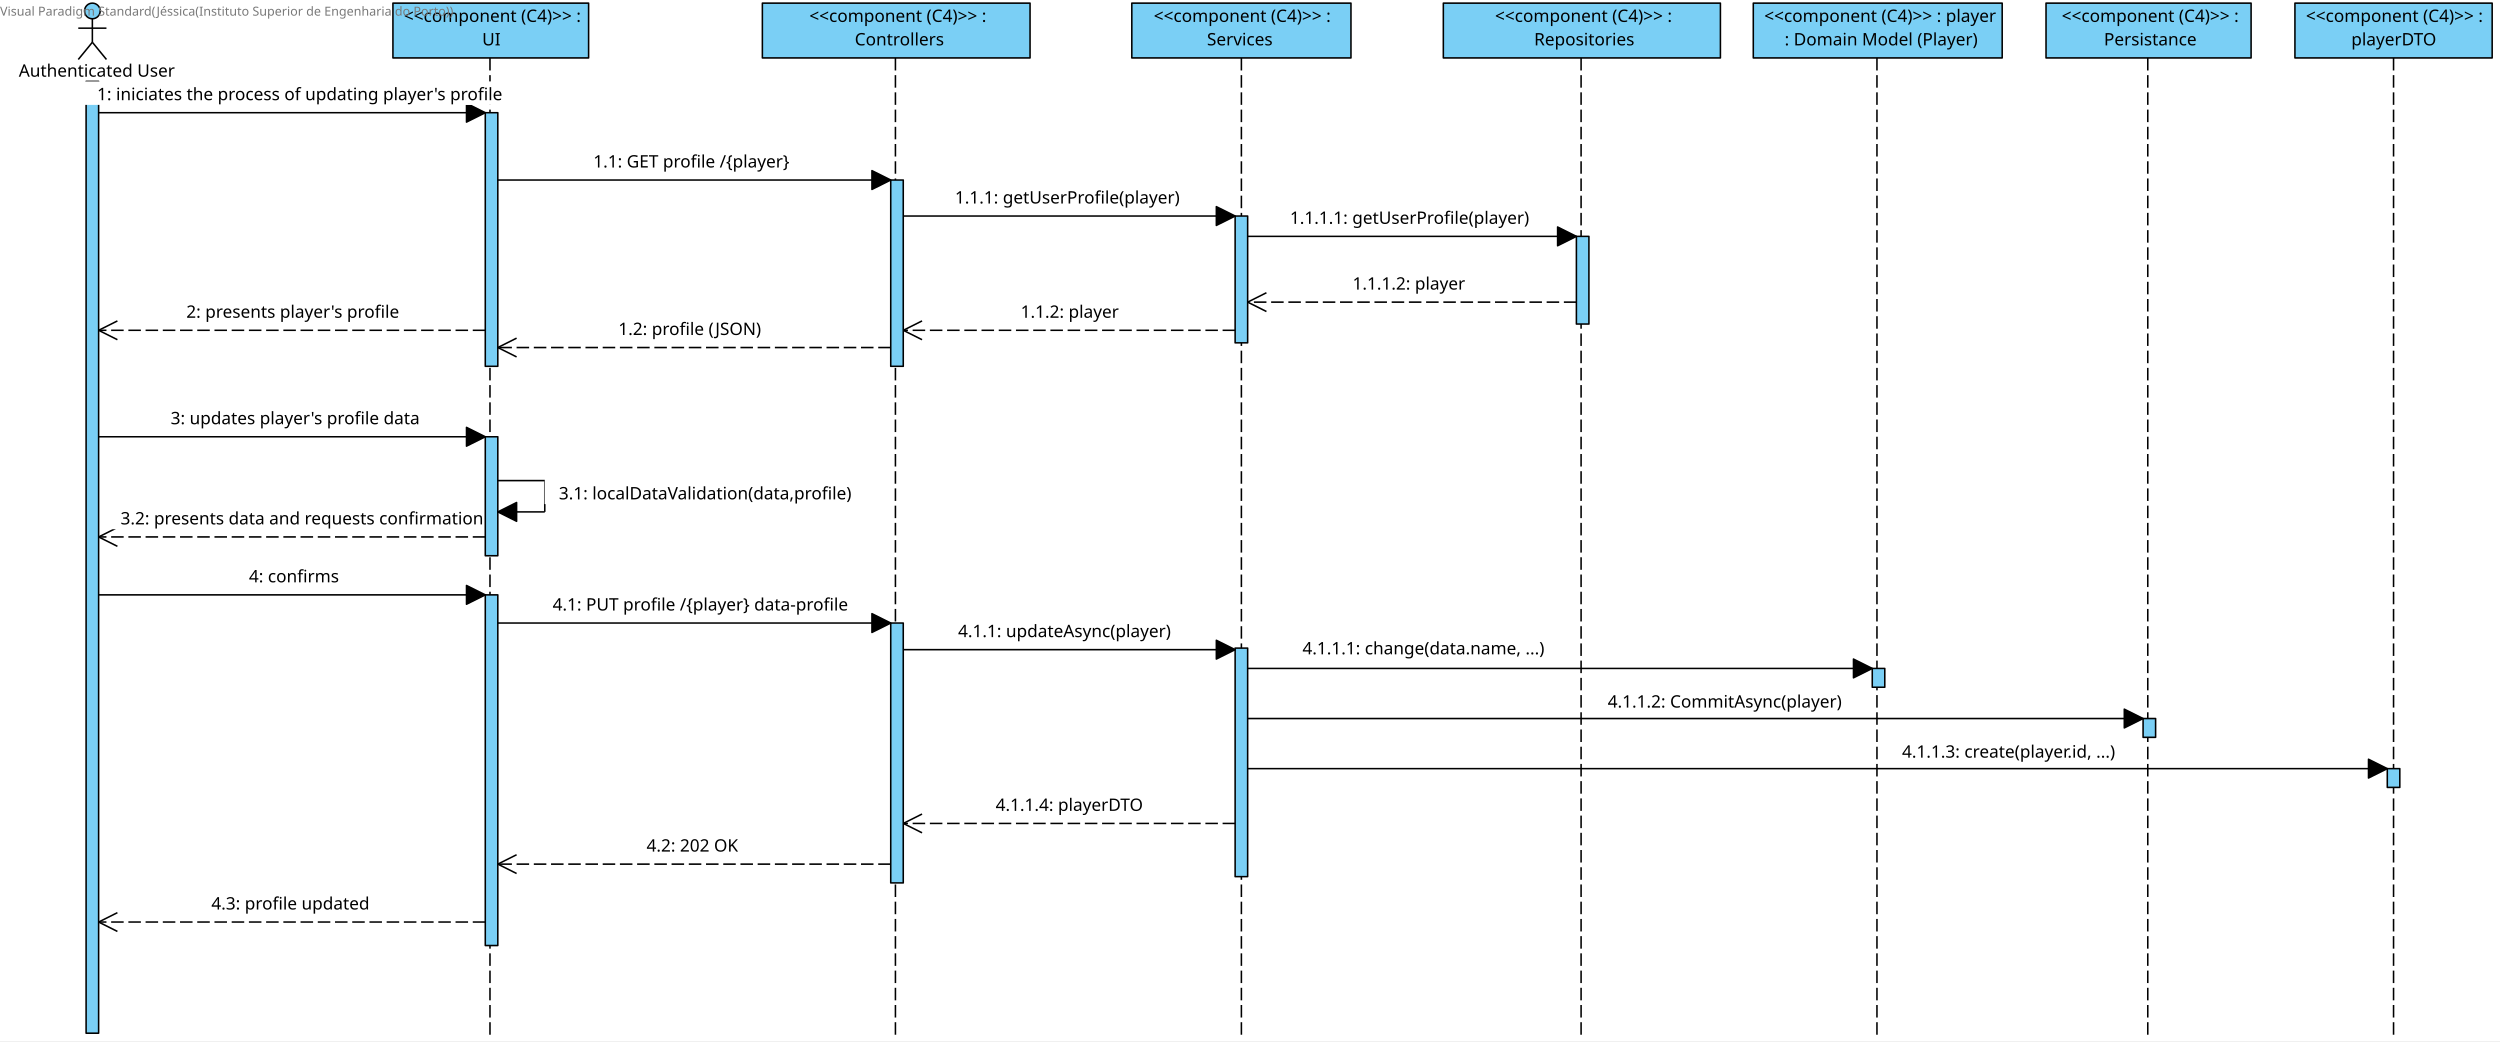
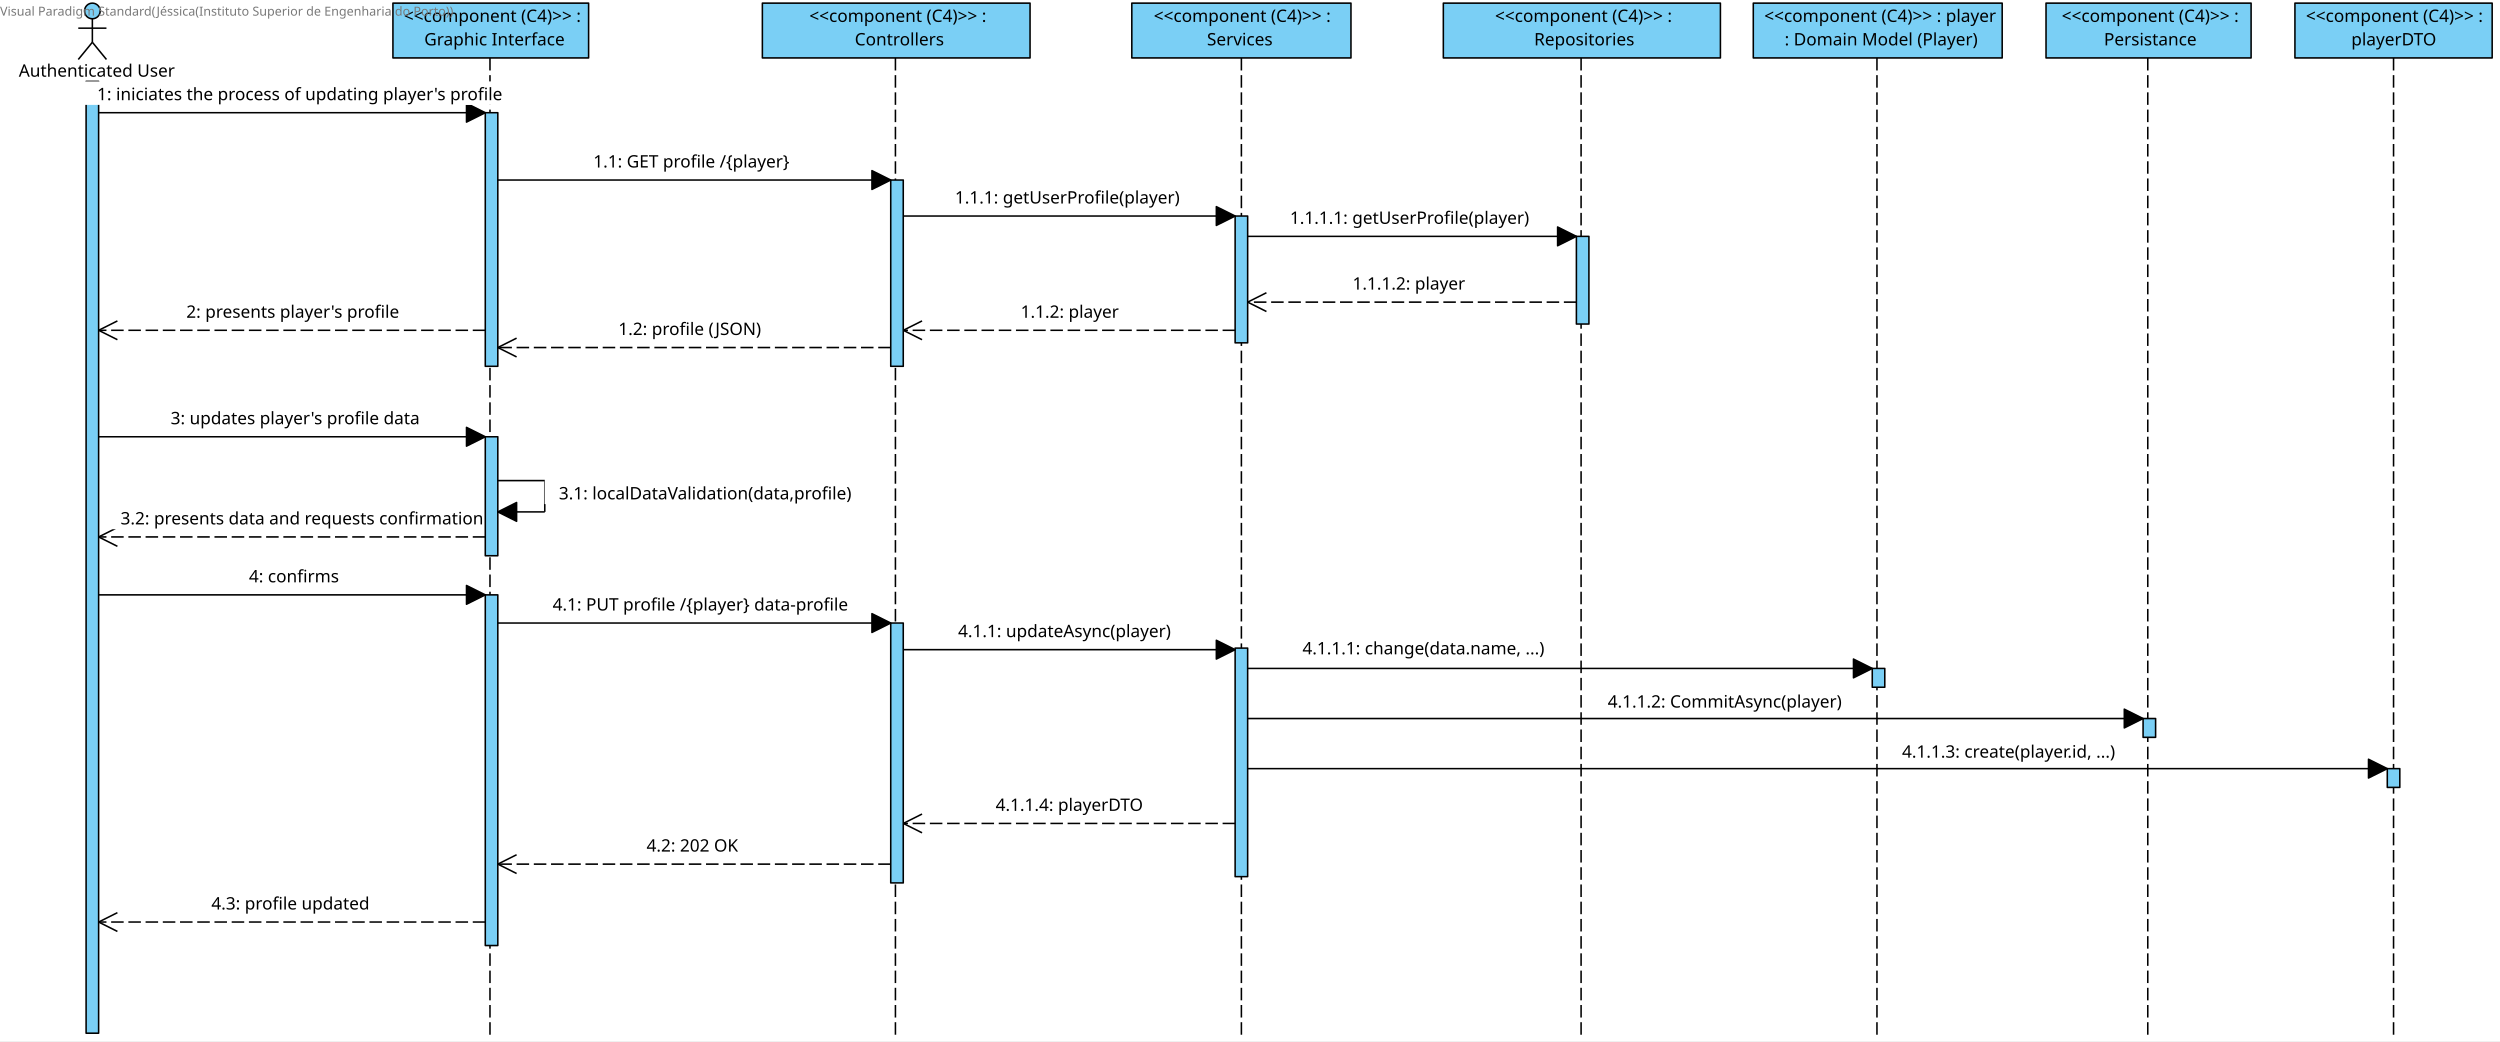
<svg xmlns="http://www.w3.org/2000/svg" fill-opacity="0" color-rendering="auto" color-interpolation="auto" text-rendering="auto" stroke="rgb(0,0,0)" stroke-linecap="square" width="1597" stroke-miterlimit="10" shape-rendering="auto" stroke-opacity="0" fill="rgb(0,0,0)" stroke-dasharray="none" font-weight="normal" stroke-width="1" height="665" font-family="'Dialog'" font-style="normal" stroke-linejoin="miter" font-size="12px" stroke-dashoffset="0" image-rendering="auto">
  <defs id="genericDefs" />
  <g>
    <defs id="defs1">
      <clipPath clipPathUnits="userSpaceOnUse" id="clipPath1">
        <path d="M-7 -7 L71 -7 L71 670 L-7 670 L-7 -7 Z" />
      </clipPath>
      <clipPath clipPathUnits="userSpaceOnUse" id="clipPath2">
        <path d="M-7 -7 L137 -7 L137 670 L-7 670 L-7 -7 Z" />
      </clipPath>
      <clipPath clipPathUnits="userSpaceOnUse" id="clipPath3">
        <path d="M-7 -7 L19 -7 L19 173 L-7 173 L-7 -7 Z" />
      </clipPath>
      <clipPath clipPathUnits="userSpaceOnUse" id="clipPath4">
        <path d="M-7 -7 L183 -7 L183 670 L-7 670 L-7 -7 Z" />
      </clipPath>
      <clipPath clipPathUnits="userSpaceOnUse" id="clipPath5">
        <path d="M-7 -7 L152 -7 L152 670 L-7 670 L-7 -7 Z" />
      </clipPath>
      <clipPath clipPathUnits="userSpaceOnUse" id="clipPath6">
        <path d="M-7 -7 L189 -7 L189 670 L-7 670 L-7 -7 Z" />
      </clipPath>
      <clipPath clipPathUnits="userSpaceOnUse" id="clipPath7">
        <path d="M-7 -7 L19 -7 L19 130 L-7 130 L-7 -7 Z" />
      </clipPath>
      <clipPath clipPathUnits="userSpaceOnUse" id="clipPath8">
        <path d="M-7 -7 L19 -7 L19 92 L-7 92 L-7 -7 Z" />
      </clipPath>
      <clipPath clipPathUnits="userSpaceOnUse" id="clipPath9">
        <path d="M-7 -7 L19 -7 L19 67 L-7 67 L-7 -7 Z" />
      </clipPath>
      <clipPath clipPathUnits="userSpaceOnUse" id="clipPath10">
        <path d="M-7 -7 L19 -7 L19 87 L-7 87 L-7 -7 Z" />
      </clipPath>
      <clipPath clipPathUnits="userSpaceOnUse" id="clipPath11">
        <path d="M-7 -7 L19 -7 L19 177 L-7 177 L-7 -7 Z" />
      </clipPath>
      <clipPath clipPathUnits="userSpaceOnUse" id="clipPath12">
        <path d="M-7 -7 L19 -7 L19 157 L-7 157 L-7 -7 Z" />
      </clipPath>
      <clipPath clipPathUnits="userSpaceOnUse" id="clipPath13">
        <path d="M-7 -7 L19 -7 L19 235 L-7 235 L-7 -7 Z" />
      </clipPath>
      <clipPath clipPathUnits="userSpaceOnUse" id="clipPath14">
        <path d="M-7 -7 L171 -7 L171 670 L-7 670 L-7 -7 Z" />
      </clipPath>
      <clipPath clipPathUnits="userSpaceOnUse" id="clipPath15">
        <path d="M-7 -7 L19 -7 L19 23 L-7 23 L-7 -7 Z" />
      </clipPath>
      <clipPath clipPathUnits="userSpaceOnUse" id="clipPath16">
        <path d="M-7 -7 L143 -7 L143 670 L-7 670 L-7 -7 Z" />
      </clipPath>
      <clipPath clipPathUnits="userSpaceOnUse" id="clipPath17">
        <path d="M-7 -7 L138 -7 L138 670 L-7 670 L-7 -7 Z" />
      </clipPath>
      <clipPath clipPathUnits="userSpaceOnUse" id="clipPath18">
        <path d="M-114 -15 L228 -15 L228 30 L-114 30 L-114 -15 Z" />
      </clipPath>
      <clipPath clipPathUnits="userSpaceOnUse" id="clipPath19">
        <path d="M-126 -30 L252 -30 L252 60 L-126 60 L-126 -30 Z" />
      </clipPath>
      <clipPath clipPathUnits="userSpaceOnUse" id="clipPath20">
        <path d="M-172 -30 L344 -30 L344 60 L-172 60 L-172 -30 Z" />
      </clipPath>
      <clipPath clipPathUnits="userSpaceOnUse" id="clipPath21">
        <path d="M-141 -30 L282 -30 L282 60 L-141 60 L-141 -30 Z" />
      </clipPath>
      <clipPath clipPathUnits="userSpaceOnUse" id="clipPath22">
        <path d="M-178 -30 L356 -30 L356 60 L-178 60 L-178 -30 Z" />
      </clipPath>
      <clipPath clipPathUnits="userSpaceOnUse" id="clipPath23">
        <path d="M-160 -30 L320 -30 L320 60 L-160 60 L-160 -30 Z" />
      </clipPath>
      <clipPath clipPathUnits="userSpaceOnUse" id="clipPath24">
        <path d="M-132 -30 L264 -30 L264 60 L-132 60 L-132 -30 Z" />
      </clipPath>
      <clipPath clipPathUnits="userSpaceOnUse" id="clipPath25">
        <path d="M-127 -30 L254 -30 L254 60 L-127 60 L-127 -30 Z" />
      </clipPath>
      <clipPath clipPathUnits="userSpaceOnUse" id="clipPath26">
        <path d="M0 0 L351 0 L351 104 L0 104 L0 0 Z" />
      </clipPath>
      <clipPath clipPathUnits="userSpaceOnUse" id="clipPath27">
        <path d="M0 0 L0 15 L103 15 L103 30 L304 30 L304 45 L40 45 L40 30 L0 30 L0 104 L351 104 L351 10 L238 10 L238 0 Z" />
      </clipPath>
      <clipPath clipPathUnits="userSpaceOnUse" id="clipPath28">
        <path d="M0 0 L355 0 L355 104 L0 104 L0 0 Z" />
      </clipPath>
      <clipPath clipPathUnits="userSpaceOnUse" id="clipPath29">
        <path d="M243 30 L243 45 L102 45 L102 30 ZM49 0 L49 2 L0 2 L0 104 L355 104 L355 68 L332 68 L332 53 L355 53 L355 0 Z" />
      </clipPath>
      <clipPath clipPathUnits="userSpaceOnUse" id="clipPath30">
        <path d="M0 0 L316 0 L316 104 L0 104 L0 0 Z" />
      </clipPath>
      <clipPath clipPathUnits="userSpaceOnUse" id="clipPath31">
        <path d="M231 30 L231 45 L73 45 L73 30 ZM0 0 L0 104 L115 104 L115 103 L196 103 L196 104 L316 104 L316 58 L287 58 L287 43 L316 43 L316 0 Z" />
      </clipPath>
      <clipPath clipPathUnits="userSpaceOnUse" id="clipPath32">
        <path d="M0 0 L314 0 L314 104 L0 104 L0 0 Z" />
      </clipPath>
      <clipPath clipPathUnits="userSpaceOnUse" id="clipPath33">
        <path d="M234 30 L234 45 L67 45 L67 30 ZM197 72 L197 87 L107 87 L107 72 ZM0 0 L0 17 L11 17 L11 32 L0 32 L0 104 L314 104 L314 0 Z" />
      </clipPath>
      <clipPath clipPathUnits="userSpaceOnUse" id="clipPath34">
        <path d="M230 30 L230 45 L118 45 L118 30 ZM0 0 L0 87 L2 87 L2 102 L0 102 L0 104 L355 104 L355 0 Z" />
      </clipPath>
      <clipPath clipPathUnits="userSpaceOnUse" id="clipPath35">
        <path d="M246 30 L246 45 L97 45 L97 30 ZM0 0 L0 104 L87 104 L87 98 L257 98 L257 104 L351 104 L351 0 Z" />
      </clipPath>
      <clipPath clipPathUnits="userSpaceOnUse" id="clipPath36">
        <path d="M257 30 L257 45 L87 45 L87 30 ZM0 0 L0 104 L54 104 L54 94 L292 94 L292 104 L351 104 L351 93 L335 93 L335 78 L351 78 L351 0 Z" />
      </clipPath>
      <clipPath clipPathUnits="userSpaceOnUse" id="clipPath37">
        <path d="M292 30 L292 45 L54 45 L54 30 ZM210 67 L210 82 L136 82 L136 67 ZM0 0 L0 104 L351 104 L351 100 L330 100 L330 85 L351 85 L351 29 L335 29 L335 14 L351 14 L351 0 Z" />
      </clipPath>
      <clipPath clipPathUnits="userSpaceOnUse" id="clipPath38">
        <path d="M210 30 L210 45 L136 45 L136 30 ZM0 0 L0 104 L351 104 L351 63 L330 63 L330 48 L351 48 L351 0 L292 0 L292 8 L54 8 L54 0 Z" />
      </clipPath>
      <clipPath clipPathUnits="userSpaceOnUse" id="clipPath39">
        <path d="M273 30 L273 45 L75 45 L75 30 ZM0 0 L0 104 L355 104 L355 62 L335 62 L335 47 L355 47 L355 0 Z" />
      </clipPath>
      <clipPath clipPathUnits="userSpaceOnUse" id="clipPath40">
        <path d="M228 30 L228 45 L76 45 L76 30 ZM0 0 L0 13 L14 13 L14 28 L0 28 L0 104 L316 104 L316 56 L296 56 L296 41 L316 41 L316 0 Z" />
      </clipPath>
      <clipPath clipPathUnits="userSpaceOnUse" id="clipPath41">
        <path d="M214 30 L214 45 L135 45 L135 30 ZM0 0 L0 104 L355 104 L355 0 Z" />
      </clipPath>
      <clipPath clipPathUnits="userSpaceOnUse" id="clipPath42">
        <path d="M228 30 L228 45 L113 45 L113 30 ZM0 0 L0 104 L351 104 L351 0 Z" />
      </clipPath>
      <clipPath clipPathUnits="userSpaceOnUse" id="clipPath43">
        <path d="M0 0 L134 0 L134 124 L0 124 L0 0 Z" />
      </clipPath>
      <clipPath clipPathUnits="userSpaceOnUse" id="clipPath44">
        <path d="M0 0 L0 2 L2 2 L2 17 L0 17 L0 66 L37 66 L37 81 L0 81 L0 124 L75 124 L75 121 L134 121 L134 65 L80 65 L80 50 L134 50 L134 0 Z" />
      </clipPath>
      <clipPath clipPathUnits="userSpaceOnUse" id="clipPath45">
        <path d="M197 30 L197 45 L107 45 L107 30 ZM0 0 L0 104 L314 104 L314 0 L234 0 L234 3 L67 3 L67 0 Z" />
      </clipPath>
      <clipPath clipPathUnits="userSpaceOnUse" id="clipPath46">
        <path d="M196 30 L196 45 L115 45 L115 30 ZM0 0 L0 104 L316 104 L316 0 Z" />
      </clipPath>
      <clipPath clipPathUnits="userSpaceOnUse" id="clipPath47">
        <path d="M0 0 L503 0 L503 104 L0 104 L0 0 Z" />
      </clipPath>
      <clipPath clipPathUnits="userSpaceOnUse" id="clipPath48">
        <path d="M247 29 L247 44 L76 44 L76 29 ZM435 63 L435 78 L270 78 L270 63 ZM0 0 L0 18 L8 18 L8 33 L0 33 L0 104 L458 104 L458 95 L503 95 L503 0 Z" />
      </clipPath>
      <clipPath clipPathUnits="userSpaceOnUse" id="clipPath49">
        <path d="M0 0 L676 0 L676 104 L0 104 L0 0 Z" />
      </clipPath>
      <clipPath clipPathUnits="userSpaceOnUse" id="clipPath50">
        <path d="M435 31 L435 46 L270 46 L270 31 ZM613 63 L613 78 L458 78 L458 63 ZM8 0 L8 1 L0 1 L0 104 L676 104 L676 0 L247 0 L247 12 L76 12 L76 0 Z" />
      </clipPath>
      <clipPath clipPathUnits="userSpaceOnUse" id="clipPath51">
        <path d="M0 0 L832 0 L832 104 L0 104 L0 0 Z" />
      </clipPath>
      <clipPath clipPathUnits="userSpaceOnUse" id="clipPath52">
        <path d="M613 31 L613 46 L458 46 L458 31 ZM0 0 L0 104 L832 104 L832 0 L435 0 L435 14 L270 14 L270 0 Z" />
      </clipPath>
      <clipPath clipPathUnits="userSpaceOnUse" id="clipPath53">
        <path d="M212 30 L212 45 L99 45 L99 30 ZM0 0 L0 104 L316 104 L316 0 Z" />
      </clipPath>
      <clipPath clipPathUnits="userSpaceOnUse" id="clipPath54">
        <path d="M-113 -15 L226 -15 L226 30 L-113 30 L-113 -15 Z" />
      </clipPath>
      <clipPath clipPathUnits="userSpaceOnUse" id="clipPath55">
        <path d="M-155 -15 L310 -15 L310 30 L-155 30 L-155 -15 Z" />
      </clipPath>
      <clipPath clipPathUnits="userSpaceOnUse" id="clipPath56">
        <path d="M-165 -15 L330 -15 L330 30 L-165 30 L-165 -15 Z" />
      </clipPath>
      <clipPath clipPathUnits="userSpaceOnUse" id="clipPath57">
        <path d="M-171 -15 L342 -15 L342 30 L-171 30 L-171 -15 Z" />
      </clipPath>
      <clipPath clipPathUnits="userSpaceOnUse" id="clipPath58">
        <path d="M-81 -15 L162 -15 L162 30 L-81 30 L-81 -15 Z" />
      </clipPath>
      <clipPath clipPathUnits="userSpaceOnUse" id="clipPath59">
        <path d="M-90 -15 L180 -15 L180 30 L-90 30 L-90 -15 Z" />
      </clipPath>
      <clipPath clipPathUnits="userSpaceOnUse" id="clipPath60">
        <path d="M-198 -15 L396 -15 L396 30 L-198 30 L-198 -15 Z" />
      </clipPath>
      <clipPath clipPathUnits="userSpaceOnUse" id="clipPath61">
        <path d="M-115 -15 L230 -15 L230 30 L-115 30 L-115 -15 Z" />
      </clipPath>
      <clipPath clipPathUnits="userSpaceOnUse" id="clipPath62">
        <path d="M-79 -15 L158 -15 L158 30 L-79 30 L-79 -15 Z" />
      </clipPath>
      <clipPath clipPathUnits="userSpaceOnUse" id="clipPath63">
        <path d="M-152 -15 L304 -15 L304 30 L-152 30 L-152 -15 Z" />
      </clipPath>
      <clipPath clipPathUnits="userSpaceOnUse" id="clipPath64">
        <path d="M-74 -15 L148 -15 L148 30 L-74 30 L-74 -15 Z" />
      </clipPath>
      <clipPath clipPathUnits="userSpaceOnUse" id="clipPath65">
        <path d="M-238 -15 L476 -15 L476 30 L-238 30 L-238 -15 Z" />
      </clipPath>
      <clipPath clipPathUnits="userSpaceOnUse" id="clipPath66">
        <path d="M-170 -15 L340 -15 L340 30 L-170 30 L-170 -15 Z" />
      </clipPath>
      <clipPath clipPathUnits="userSpaceOnUse" id="clipPath67">
        <path d="M-149 -15 L298 -15 L298 30 L-149 30 L-149 -15 Z" />
      </clipPath>
      <clipPath clipPathUnits="userSpaceOnUse" id="clipPath68">
        <path d="M-112 -15 L224 -15 L224 30 L-112 30 L-112 -15 Z" />
      </clipPath>
      <clipPath clipPathUnits="userSpaceOnUse" id="clipPath69">
        <path d="M-167 -15 L334 -15 L334 30 L-167 30 L-167 -15 Z" />
      </clipPath>
      <clipPath clipPathUnits="userSpaceOnUse" id="clipPath70">
        <path d="M-158 -15 L316 -15 L316 30 L-158 30 L-158 -15 Z" />
      </clipPath>
      <clipPath clipPathUnits="userSpaceOnUse" id="clipPath71">
        <path d="M-141 -15 L282 -15 L282 30 L-141 30 L-141 -15 Z" />
      </clipPath>
      <clipPath clipPathUnits="userSpaceOnUse" id="clipPath72">
        <path d="M-264 -15 L528 -15 L528 30 L-264 30 L-264 -15 Z" />
      </clipPath>
    </defs>
    <g fill="white" text-rendering="geometricPrecision" fill-opacity="1" stroke-opacity="1" stroke="white">
      <rect x="0" width="1597" height="665" y="0" stroke="none" />
    </g>
    <g font-size="11px" transform="translate(29,2)" fill-opacity="1" fill="rgb(122,207,245)" text-rendering="geometricPrecision" image-rendering="optimizeQuality" font-family="sans-serif" stroke="rgb(122,207,245)" stroke-opacity="1">
      <circle r="5" clip-path="url(#clipPath1)" cx="30" cy="5" stroke="none" />
      <rect x="26" width="8" height="608" y="50" clip-path="url(#clipPath1)" stroke="none" />
    </g>
    <g stroke-linecap="butt" font-size="11px" transform="translate(29,2)" fill-opacity="1" fill="black" text-rendering="geometricPrecision" image-rendering="optimizeQuality" font-family="sans-serif" stroke-linejoin="round" stroke="black" stroke-opacity="1" stroke-miterlimit="0">
      <circle fill="none" r="5" clip-path="url(#clipPath1)" cx="30" cy="5" />
      <rect fill="none" x="26" width="8" height="608" y="50" clip-path="url(#clipPath1)" />
      <line y2="25" fill="none" x1="30" clip-path="url(#clipPath1)" x2="30" y1="10" />
      <line y2="36" fill="none" x1="30" clip-path="url(#clipPath1)" x2="21" y1="25" />
      <line y2="36" fill="none" x1="30" clip-path="url(#clipPath1)" x2="39" y1="25" />
      <line y2="16" fill="none" x1="21" clip-path="url(#clipPath1)" x2="39" y1="16" />
    </g>
    <g font-size="11px" transform="translate(251,2)" fill-opacity="1" fill="rgb(122,207,245)" text-rendering="geometricPrecision" image-rendering="optimizeQuality" font-family="sans-serif" stroke="rgb(122,207,245)" stroke-opacity="1">
      <rect x="0" width="125" height="35" y="0" clip-path="url(#clipPath2)" stroke="none" />
    </g>
    <g stroke-linecap="butt" font-size="11px" transform="translate(251,2)" fill-opacity="1" fill="black" text-rendering="geometricPrecision" image-rendering="optimizeQuality" font-family="sans-serif" stroke-linejoin="round" stroke="black" stroke-opacity="1" stroke-miterlimit="0">
      <rect fill="none" x="0" width="125" height="35" y="0" clip-path="url(#clipPath2)" />
      <line clip-path="url(#clipPath2)" fill="none" x1="62" x2="62" y1="35" y2="659" stroke-linejoin="bevel" stroke-dasharray="8,3" />
    </g>
    <g font-size="11px" transform="translate(310,72)" fill-opacity="1" fill="rgb(122,207,245)" text-rendering="geometricPrecision" image-rendering="optimizeQuality" font-family="sans-serif" stroke="rgb(122,207,245)" stroke-opacity="1">
      <rect x="0" width="8" height="162" y="0" clip-path="url(#clipPath3)" stroke="none" />
    </g>
    <g stroke-linecap="butt" font-size="11px" transform="translate(310,72)" fill-opacity="1" fill="black" text-rendering="geometricPrecision" image-rendering="optimizeQuality" font-family="sans-serif" stroke-linejoin="round" stroke="black" stroke-opacity="1" stroke-miterlimit="0">
      <rect fill="none" x="0" width="8" height="162" y="0" clip-path="url(#clipPath3)" />
    </g>
    <g font-size="11px" transform="translate(487,2)" fill-opacity="1" fill="rgb(122,207,245)" text-rendering="geometricPrecision" image-rendering="optimizeQuality" font-family="sans-serif" stroke="rgb(122,207,245)" stroke-opacity="1">
      <rect x="0" width="171" height="35" y="0" clip-path="url(#clipPath4)" stroke="none" />
    </g>
    <g stroke-linecap="butt" font-size="11px" transform="translate(487,2)" fill-opacity="1" fill="black" text-rendering="geometricPrecision" image-rendering="optimizeQuality" font-family="sans-serif" stroke-linejoin="round" stroke="black" stroke-opacity="1" stroke-miterlimit="0">
      <rect fill="none" x="0" width="171" height="35" y="0" clip-path="url(#clipPath4)" />
      <line clip-path="url(#clipPath4)" fill="none" x1="85" x2="85" y1="35" y2="659" stroke-linejoin="bevel" stroke-dasharray="8,3" />
    </g>
    <g font-size="11px" transform="translate(723,2)" fill-opacity="1" fill="rgb(122,207,245)" text-rendering="geometricPrecision" image-rendering="optimizeQuality" font-family="sans-serif" stroke="rgb(122,207,245)" stroke-opacity="1">
      <rect x="0" width="140" height="35" y="0" clip-path="url(#clipPath5)" stroke="none" />
    </g>
    <g stroke-linecap="butt" font-size="11px" transform="translate(723,2)" fill-opacity="1" fill="black" text-rendering="geometricPrecision" image-rendering="optimizeQuality" font-family="sans-serif" stroke-linejoin="round" stroke="black" stroke-opacity="1" stroke-miterlimit="0">
      <rect fill="none" x="0" width="140" height="35" y="0" clip-path="url(#clipPath5)" />
      <line clip-path="url(#clipPath5)" fill="none" x1="70" x2="70" y1="35" y2="659" stroke-linejoin="bevel" stroke-dasharray="8,3" />
    </g>
    <g font-size="11px" transform="translate(922,2)" fill-opacity="1" fill="rgb(122,207,245)" text-rendering="geometricPrecision" image-rendering="optimizeQuality" font-family="sans-serif" stroke="rgb(122,207,245)" stroke-opacity="1">
      <rect x="0" width="177" height="35" y="0" clip-path="url(#clipPath6)" stroke="none" />
    </g>
    <g stroke-linecap="butt" font-size="11px" transform="translate(922,2)" fill-opacity="1" fill="black" text-rendering="geometricPrecision" image-rendering="optimizeQuality" font-family="sans-serif" stroke-linejoin="round" stroke="black" stroke-opacity="1" stroke-miterlimit="0">
      <rect fill="none" x="0" width="177" height="35" y="0" clip-path="url(#clipPath6)" />
      <line clip-path="url(#clipPath6)" fill="none" x1="88" x2="88" y1="35" y2="659" stroke-linejoin="bevel" stroke-dasharray="8,3" />
    </g>
    <g font-size="11px" transform="translate(569,115)" fill-opacity="1" fill="rgb(122,207,245)" text-rendering="geometricPrecision" image-rendering="optimizeQuality" font-family="sans-serif" stroke="rgb(122,207,245)" stroke-opacity="1">
      <rect x="0" width="8" height="119" y="0" clip-path="url(#clipPath7)" stroke="none" />
    </g>
    <g stroke-linecap="butt" font-size="11px" transform="translate(569,115)" fill-opacity="1" fill="black" text-rendering="geometricPrecision" image-rendering="optimizeQuality" font-family="sans-serif" stroke-linejoin="round" stroke="black" stroke-opacity="1" stroke-miterlimit="0">
      <rect fill="none" x="0" width="8" height="119" y="0" clip-path="url(#clipPath7)" />
    </g>
    <g font-size="11px" transform="translate(789,138)" fill-opacity="1" fill="rgb(122,207,245)" text-rendering="geometricPrecision" image-rendering="optimizeQuality" font-family="sans-serif" stroke="rgb(122,207,245)" stroke-opacity="1">
      <rect x="0" width="8" height="81" y="0" clip-path="url(#clipPath8)" stroke="none" />
    </g>
    <g stroke-linecap="butt" font-size="11px" transform="translate(789,138)" fill-opacity="1" fill="black" text-rendering="geometricPrecision" image-rendering="optimizeQuality" font-family="sans-serif" stroke-linejoin="round" stroke="black" stroke-opacity="1" stroke-miterlimit="0">
      <rect fill="none" x="0" width="8" height="81" y="0" clip-path="url(#clipPath8)" />
    </g>
    <g font-size="11px" transform="translate(1007,151)" fill-opacity="1" fill="rgb(122,207,245)" text-rendering="geometricPrecision" image-rendering="optimizeQuality" font-family="sans-serif" stroke="rgb(122,207,245)" stroke-opacity="1">
      <rect x="0" width="8" height="56" y="0" clip-path="url(#clipPath9)" stroke="none" />
    </g>
    <g stroke-linecap="butt" font-size="11px" transform="translate(1007,151)" fill-opacity="1" fill="black" text-rendering="geometricPrecision" image-rendering="optimizeQuality" font-family="sans-serif" stroke-linejoin="round" stroke="black" stroke-opacity="1" stroke-miterlimit="0">
      <rect fill="none" x="0" width="8" height="56" y="0" clip-path="url(#clipPath9)" />
    </g>
    <g font-size="11px" transform="translate(310,279)" fill-opacity="1" fill="rgb(122,207,245)" text-rendering="geometricPrecision" image-rendering="optimizeQuality" font-family="sans-serif" stroke="rgb(122,207,245)" stroke-opacity="1">
      <rect x="0" width="8" height="76" y="0" clip-path="url(#clipPath10)" stroke="none" />
    </g>
    <g stroke-linecap="butt" font-size="11px" transform="translate(310,279)" fill-opacity="1" fill="black" text-rendering="geometricPrecision" image-rendering="optimizeQuality" font-family="sans-serif" stroke-linejoin="round" stroke="black" stroke-opacity="1" stroke-miterlimit="0">
      <rect fill="none" x="0" width="8" height="76" y="0" clip-path="url(#clipPath10)" />
    </g>
    <g font-size="11px" transform="translate(569,398)" fill-opacity="1" fill="rgb(122,207,245)" text-rendering="geometricPrecision" image-rendering="optimizeQuality" font-family="sans-serif" stroke="rgb(122,207,245)" stroke-opacity="1">
      <rect x="0" width="8" height="166" y="0" clip-path="url(#clipPath11)" stroke="none" />
    </g>
    <g stroke-linecap="butt" font-size="11px" transform="translate(569,398)" fill-opacity="1" fill="black" text-rendering="geometricPrecision" image-rendering="optimizeQuality" font-family="sans-serif" stroke-linejoin="round" stroke="black" stroke-opacity="1" stroke-miterlimit="0">
      <rect fill="none" x="0" width="8" height="166" y="0" clip-path="url(#clipPath11)" />
    </g>
    <g font-size="11px" transform="translate(789,414)" fill-opacity="1" fill="rgb(122,207,245)" text-rendering="geometricPrecision" image-rendering="optimizeQuality" font-family="sans-serif" stroke="rgb(122,207,245)" stroke-opacity="1">
      <rect x="0" width="8" height="146" y="0" clip-path="url(#clipPath12)" stroke="none" />
    </g>
    <g stroke-linecap="butt" font-size="11px" transform="translate(789,414)" fill-opacity="1" fill="black" text-rendering="geometricPrecision" image-rendering="optimizeQuality" font-family="sans-serif" stroke-linejoin="round" stroke="black" stroke-opacity="1" stroke-miterlimit="0">
      <rect fill="none" x="0" width="8" height="146" y="0" clip-path="url(#clipPath12)" />
    </g>
    <g font-size="11px" transform="translate(310,380)" fill-opacity="1" fill="rgb(122,207,245)" text-rendering="geometricPrecision" image-rendering="optimizeQuality" font-family="sans-serif" stroke="rgb(122,207,245)" stroke-opacity="1">
      <rect x="0" width="8" height="224" y="0" clip-path="url(#clipPath13)" stroke="none" />
    </g>
    <g stroke-linecap="butt" font-size="11px" transform="translate(310,380)" fill-opacity="1" fill="black" text-rendering="geometricPrecision" image-rendering="optimizeQuality" font-family="sans-serif" stroke-linejoin="round" stroke="black" stroke-opacity="1" stroke-miterlimit="0">
      <rect fill="none" x="0" width="8" height="224" y="0" clip-path="url(#clipPath13)" />
    </g>
    <g font-size="11px" transform="translate(1120,2)" fill-opacity="1" fill="rgb(122,207,245)" text-rendering="geometricPrecision" image-rendering="optimizeQuality" font-family="sans-serif" stroke="rgb(122,207,245)" stroke-opacity="1">
      <rect x="0" width="159" height="35" y="0" clip-path="url(#clipPath14)" stroke="none" />
    </g>
    <g stroke-linecap="butt" font-size="11px" transform="translate(1120,2)" fill-opacity="1" fill="black" text-rendering="geometricPrecision" image-rendering="optimizeQuality" font-family="sans-serif" stroke-linejoin="round" stroke="black" stroke-opacity="1" stroke-miterlimit="0">
      <rect fill="none" x="0" width="159" height="35" y="0" clip-path="url(#clipPath14)" />
      <line clip-path="url(#clipPath14)" fill="none" x1="79" x2="79" y1="35" y2="659" stroke-linejoin="bevel" stroke-dasharray="8,3" />
    </g>
    <g font-size="11px" transform="translate(1196,427)" fill-opacity="1" fill="rgb(122,207,245)" text-rendering="geometricPrecision" image-rendering="optimizeQuality" font-family="sans-serif" stroke="rgb(122,207,245)" stroke-opacity="1">
      <rect x="0" width="8" height="12" y="0" clip-path="url(#clipPath15)" stroke="none" />
    </g>
    <g stroke-linecap="butt" font-size="11px" transform="translate(1196,427)" fill-opacity="1" fill="black" text-rendering="geometricPrecision" image-rendering="optimizeQuality" font-family="sans-serif" stroke-linejoin="round" stroke="black" stroke-opacity="1" stroke-miterlimit="0">
      <rect fill="none" x="0" width="8" height="12" y="0" clip-path="url(#clipPath15)" />
    </g>
    <g font-size="11px" transform="translate(1307,2)" fill-opacity="1" fill="rgb(122,207,245)" text-rendering="geometricPrecision" image-rendering="optimizeQuality" font-family="sans-serif" stroke="rgb(122,207,245)" stroke-opacity="1">
      <rect x="0" width="131" height="35" y="0" clip-path="url(#clipPath16)" stroke="none" />
    </g>
    <g stroke-linecap="butt" font-size="11px" transform="translate(1307,2)" fill-opacity="1" fill="black" text-rendering="geometricPrecision" image-rendering="optimizeQuality" font-family="sans-serif" stroke-linejoin="round" stroke="black" stroke-opacity="1" stroke-miterlimit="0">
      <rect fill="none" x="0" width="131" height="35" y="0" clip-path="url(#clipPath16)" />
      <line clip-path="url(#clipPath16)" fill="none" x1="65" x2="65" y1="35" y2="659" stroke-linejoin="bevel" stroke-dasharray="8,3" />
    </g>
    <g font-size="11px" transform="translate(1369,459)" fill-opacity="1" fill="rgb(122,207,245)" text-rendering="geometricPrecision" image-rendering="optimizeQuality" font-family="sans-serif" stroke="rgb(122,207,245)" stroke-opacity="1">
      <rect x="0" width="8" height="12" y="0" clip-path="url(#clipPath15)" stroke="none" />
    </g>
    <g stroke-linecap="butt" font-size="11px" transform="translate(1369,459)" fill-opacity="1" fill="black" text-rendering="geometricPrecision" image-rendering="optimizeQuality" font-family="sans-serif" stroke-linejoin="round" stroke="black" stroke-opacity="1" stroke-miterlimit="0">
      <rect fill="none" x="0" width="8" height="12" y="0" clip-path="url(#clipPath15)" />
    </g>
    <g font-size="11px" transform="translate(1466,2)" fill-opacity="1" fill="rgb(122,207,245)" text-rendering="geometricPrecision" image-rendering="optimizeQuality" font-family="sans-serif" stroke="rgb(122,207,245)" stroke-opacity="1">
      <rect x="0" width="126" height="35" y="0" clip-path="url(#clipPath17)" stroke="none" />
    </g>
    <g stroke-linecap="butt" font-size="11px" transform="translate(1466,2)" fill-opacity="1" fill="black" text-rendering="geometricPrecision" image-rendering="optimizeQuality" font-family="sans-serif" stroke-linejoin="round" stroke="black" stroke-opacity="1" stroke-miterlimit="0">
      <rect fill="none" x="0" width="126" height="35" y="0" clip-path="url(#clipPath17)" />
      <line clip-path="url(#clipPath17)" fill="none" x1="63" x2="63" y1="35" y2="659" stroke-linejoin="bevel" stroke-dasharray="8,3" />
    </g>
    <g font-size="11px" transform="translate(1525,491)" fill-opacity="1" fill="rgb(122,207,245)" text-rendering="geometricPrecision" image-rendering="optimizeQuality" font-family="sans-serif" stroke="rgb(122,207,245)" stroke-opacity="1">
      <rect x="0" width="8" height="12" y="0" clip-path="url(#clipPath15)" stroke="none" />
    </g>
    <g stroke-linecap="butt" font-size="11px" transform="translate(1525,491)" fill-opacity="1" fill="black" text-rendering="geometricPrecision" image-rendering="optimizeQuality" font-family="sans-serif" stroke-linejoin="round" stroke="black" stroke-opacity="1" stroke-miterlimit="0">
      <rect fill="none" x="0" width="8" height="12" y="0" clip-path="url(#clipPath15)" />
    </g>
    <g font-size="11px" transform="translate(2,37)" fill-opacity="1" fill="black" text-rendering="geometricPrecision" image-rendering="optimizeQuality" font-family="sans-serif" stroke="black" stroke-opacity="1">
      <text x="10" xml:space="preserve" y="12" clip-path="url(#clipPath18)" stroke="none">Authenticated User</text>
    </g>
    <g font-size="11px" transform="translate(251,2)" fill-opacity="1" fill="black" text-rendering="geometricPrecision" image-rendering="optimizeQuality" font-family="sans-serif" stroke="black" stroke-opacity="1">
      <text x="7" xml:space="preserve" y="12" clip-path="url(#clipPath19)" stroke="none">&lt;&lt;component (C4)&gt;&gt; :</text>
-       <text x="57" xml:space="preserve" y="27" clip-path="url(#clipPath19)" stroke="none">UI</text>
+       <text x="20" xml:space="preserve" y="27" clip-path="url(#clipPath19)" stroke="none">Graphic Interface</text>
    </g>
    <g font-size="11px" transform="translate(487,2)" fill-opacity="1" fill="black" text-rendering="geometricPrecision" image-rendering="optimizeQuality" font-family="sans-serif" stroke="black" stroke-opacity="1">
      <text x="30" xml:space="preserve" y="12" clip-path="url(#clipPath20)" stroke="none">&lt;&lt;component (C4)&gt;&gt; :</text>
      <text x="59" xml:space="preserve" y="27" clip-path="url(#clipPath20)" stroke="none">Controllers</text>
    </g>
    <g font-size="11px" transform="translate(723,2)" fill-opacity="1" fill="black" text-rendering="geometricPrecision" image-rendering="optimizeQuality" font-family="sans-serif" stroke="black" stroke-opacity="1">
      <text x="14" xml:space="preserve" y="12" clip-path="url(#clipPath21)" stroke="none">&lt;&lt;component (C4)&gt;&gt; :</text>
      <text x="48" xml:space="preserve" y="27" clip-path="url(#clipPath21)" stroke="none">Services</text>
    </g>
    <g font-size="11px" transform="translate(922,2)" fill-opacity="1" fill="black" text-rendering="geometricPrecision" image-rendering="optimizeQuality" font-family="sans-serif" stroke="black" stroke-opacity="1">
      <text x="33" xml:space="preserve" y="12" clip-path="url(#clipPath22)" stroke="none">&lt;&lt;component (C4)&gt;&gt; :</text>
      <text x="58" xml:space="preserve" y="27" clip-path="url(#clipPath22)" stroke="none">Repositories</text>
    </g>
    <g font-size="11px" transform="translate(1120,2)" fill-opacity="1" fill="black" text-rendering="geometricPrecision" image-rendering="optimizeQuality" font-family="sans-serif" stroke="black" stroke-opacity="1">
      <text x="7" xml:space="preserve" y="12" clip-path="url(#clipPath23)" stroke="none">&lt;&lt;component (C4)&gt;&gt; : player</text>
      <text x="20" xml:space="preserve" y="27" clip-path="url(#clipPath23)" stroke="none">: Domain Model (Player)</text>
    </g>
    <g font-size="11px" transform="translate(1307,2)" fill-opacity="1" fill="black" text-rendering="geometricPrecision" image-rendering="optimizeQuality" font-family="sans-serif" stroke="black" stroke-opacity="1">
      <text x="10" xml:space="preserve" y="12" clip-path="url(#clipPath24)" stroke="none">&lt;&lt;component (C4)&gt;&gt; :</text>
      <text x="37" xml:space="preserve" y="27" clip-path="url(#clipPath24)" stroke="none">Persistance</text>
    </g>
    <g font-size="11px" transform="translate(1466,2)" fill-opacity="1" fill="black" text-rendering="geometricPrecision" image-rendering="optimizeQuality" font-family="sans-serif" stroke="black" stroke-opacity="1">
      <text x="7" xml:space="preserve" y="12" clip-path="url(#clipPath25)" stroke="none">&lt;&lt;component (C4)&gt;&gt; :</text>
      <text x="36" xml:space="preserve" y="27" clip-path="url(#clipPath25)" stroke="none">playerDTO</text>
    </g>
    <g stroke-linecap="butt" font-size="11px" transform="translate(13,22)" fill-opacity="1" fill="black" text-rendering="geometricPrecision" image-rendering="optimizeQuality" font-family="sans-serif" stroke-linejoin="round" stroke="black" stroke-opacity="1">
      <line y2="50" fill="none" x1="50" clip-path="url(#clipPath27)" x2="297" y1="50" />
      <polygon points=" 297 50 285 44 285 56" clip-path="url(#clipPath27)" stroke="none" />
      <polygon fill="none" points=" 297 50 285 44 285 56" clip-path="url(#clipPath27)" />
    </g>
    <g stroke-linecap="butt" font-size="11px" transform="translate(268,65)" fill-opacity="1" fill="black" text-rendering="geometricPrecision" image-rendering="optimizeQuality" font-family="sans-serif" stroke-linejoin="round" stroke="black" stroke-opacity="1">
      <line y2="50" fill="none" x1="50" clip-path="url(#clipPath29)" x2="301" y1="50" />
      <polygon points=" 301 50 289 44 289 56" clip-path="url(#clipPath29)" stroke="none" />
      <polygon fill="none" points=" 301 50 289 44 289 56" clip-path="url(#clipPath29)" />
    </g>
    <g stroke-linecap="butt" font-size="11px" transform="translate(527,88)" fill-opacity="1" fill="black" text-rendering="geometricPrecision" image-rendering="optimizeQuality" font-family="sans-serif" stroke-linejoin="round" stroke="black" stroke-opacity="1">
      <line y2="50" fill="none" x1="50" clip-path="url(#clipPath31)" x2="262" y1="50" />
      <polygon points=" 262 50 250 44 250 56" clip-path="url(#clipPath31)" stroke="none" />
      <polygon fill="none" points=" 262 50 250 44 250 56" clip-path="url(#clipPath31)" />
    </g>
    <g stroke-linecap="butt" font-size="11px" transform="translate(747,101)" fill-opacity="1" fill="black" text-rendering="geometricPrecision" image-rendering="optimizeQuality" font-family="sans-serif" stroke-linejoin="round" stroke="black" stroke-opacity="1">
      <line y2="50" fill="none" x1="50" clip-path="url(#clipPath33)" x2="260" y1="50" />
      <polygon points=" 260 50 248 44 248 56" clip-path="url(#clipPath33)" stroke="none" />
      <polygon fill="none" points=" 260 50 248 44 248 56" clip-path="url(#clipPath33)" />
    </g>
    <g fill-opacity="1" text-rendering="geometricPrecision" stroke="black" stroke-linecap="butt" transform="translate(268,172)" stroke-miterlimit="0" stroke-opacity="1" fill="black" stroke-dasharray="8,3" font-family="sans-serif" stroke-linejoin="round" font-size="11px" image-rendering="optimizeQuality">
      <line y2="50" fill="none" x1="301" clip-path="url(#clipPath34)" x2="50" y1="50" />
      <line clip-path="url(#clipPath34)" fill="none" x1="50" x2="62" y1="50" y2="56" stroke-dasharray="none" stroke-miterlimit="10" />
      <line clip-path="url(#clipPath34)" fill="none" x1="50" x2="62" y1="50" y2="44" stroke-dasharray="none" stroke-miterlimit="10" />
    </g>
    <g fill-opacity="1" text-rendering="geometricPrecision" stroke="black" stroke-linecap="butt" transform="translate(13,161)" stroke-miterlimit="0" stroke-opacity="1" fill="black" stroke-dasharray="8,3" font-family="sans-serif" stroke-linejoin="round" font-size="11px" image-rendering="optimizeQuality">
      <line y2="50" fill="none" x1="297" clip-path="url(#clipPath35)" x2="50" y1="50" />
      <line clip-path="url(#clipPath35)" fill="none" x1="50" x2="62" y1="50" y2="56" stroke-dasharray="none" stroke-miterlimit="10" />
      <line clip-path="url(#clipPath35)" fill="none" x1="50" x2="62" y1="50" y2="44" stroke-dasharray="none" stroke-miterlimit="10" />
    </g>
    <g stroke-linecap="butt" font-size="11px" transform="translate(13,229)" fill-opacity="1" fill="black" text-rendering="geometricPrecision" image-rendering="optimizeQuality" font-family="sans-serif" stroke-linejoin="round" stroke="black" stroke-opacity="1">
      <line y2="50" fill="none" x1="50" clip-path="url(#clipPath36)" x2="297" y1="50" />
      <polygon points=" 297 50 285 44 285 56" clip-path="url(#clipPath36)" stroke="none" />
      <polygon fill="none" points=" 297 50 285 44 285 56" clip-path="url(#clipPath36)" />
    </g>
    <g fill-opacity="1" text-rendering="geometricPrecision" stroke="black" stroke-linecap="butt" transform="translate(13,293)" stroke-miterlimit="0" stroke-opacity="1" fill="black" stroke-dasharray="8,3" font-family="sans-serif" stroke-linejoin="round" font-size="11px" image-rendering="optimizeQuality">
      <line y2="50" fill="none" x1="297" clip-path="url(#clipPath37)" x2="50" y1="50" />
      <line clip-path="url(#clipPath37)" fill="none" x1="50" x2="62" y1="50" y2="56" stroke-dasharray="none" stroke-miterlimit="10" />
      <line clip-path="url(#clipPath37)" fill="none" x1="50" x2="62" y1="50" y2="44" stroke-dasharray="none" stroke-miterlimit="10" />
    </g>
    <g stroke-linecap="butt" font-size="11px" transform="translate(13,330)" fill-opacity="1" fill="black" text-rendering="geometricPrecision" image-rendering="optimizeQuality" font-family="sans-serif" stroke-linejoin="round" stroke="black" stroke-opacity="1">
      <line y2="50" fill="none" x1="50" clip-path="url(#clipPath38)" x2="297" y1="50" />
      <polygon points=" 297 50 285 44 285 56" clip-path="url(#clipPath38)" stroke="none" />
      <polygon fill="none" points=" 297 50 285 44 285 56" clip-path="url(#clipPath38)" />
    </g>
    <g stroke-linecap="butt" font-size="11px" transform="translate(268,348)" fill-opacity="1" fill="black" text-rendering="geometricPrecision" image-rendering="optimizeQuality" font-family="sans-serif" stroke-linejoin="round" stroke="black" stroke-opacity="1">
      <line y2="50" fill="none" x1="50" clip-path="url(#clipPath39)" x2="301" y1="50" />
      <polygon points=" 301 50 289 44 289 56" clip-path="url(#clipPath39)" stroke="none" />
      <polygon fill="none" points=" 301 50 289 44 289 56" clip-path="url(#clipPath39)" />
    </g>
    <g stroke-linecap="butt" font-size="11px" transform="translate(527,365)" fill-opacity="1" fill="black" text-rendering="geometricPrecision" image-rendering="optimizeQuality" font-family="sans-serif" stroke-linejoin="round" stroke="black" stroke-opacity="1">
      <line y2="50" fill="none" x1="50" clip-path="url(#clipPath40)" x2="262" y1="50" />
      <polygon points=" 262 50 250 44 250 56" clip-path="url(#clipPath40)" stroke="none" />
      <polygon fill="none" points=" 262 50 250 44 250 56" clip-path="url(#clipPath40)" />
    </g>
    <g fill-opacity="1" text-rendering="geometricPrecision" stroke="black" stroke-linecap="butt" transform="translate(268,502)" stroke-miterlimit="0" stroke-opacity="1" fill="black" stroke-dasharray="8,3" font-family="sans-serif" stroke-linejoin="round" font-size="11px" image-rendering="optimizeQuality">
      <line y2="50" fill="none" x1="301" clip-path="url(#clipPath41)" x2="50" y1="50" />
      <line clip-path="url(#clipPath41)" fill="none" x1="50" x2="62" y1="50" y2="56" stroke-dasharray="none" stroke-miterlimit="10" />
      <line clip-path="url(#clipPath41)" fill="none" x1="50" x2="62" y1="50" y2="44" stroke-dasharray="none" stroke-miterlimit="10" />
    </g>
    <g fill-opacity="1" text-rendering="geometricPrecision" stroke="black" stroke-linecap="butt" transform="translate(13,539)" stroke-miterlimit="0" stroke-opacity="1" fill="black" stroke-dasharray="8,3" font-family="sans-serif" stroke-linejoin="round" font-size="11px" image-rendering="optimizeQuality">
      <line y2="50" fill="none" x1="297" clip-path="url(#clipPath42)" x2="50" y1="50" />
      <line clip-path="url(#clipPath42)" fill="none" x1="50" x2="62" y1="50" y2="56" stroke-dasharray="none" stroke-miterlimit="10" />
      <line clip-path="url(#clipPath42)" fill="none" x1="50" x2="62" y1="50" y2="44" stroke-dasharray="none" stroke-miterlimit="10" />
    </g>
    <g stroke-linecap="butt" font-size="11px" transform="translate(268,257)" fill-opacity="1" fill="black" text-rendering="geometricPrecision" image-rendering="optimizeQuality" font-family="sans-serif" stroke-linejoin="round" stroke="black" stroke-opacity="1">
      <line y2="50" fill="none" x1="50" clip-path="url(#clipPath44)" x2="80" y1="50" />
      <line y2="70" fill="none" x1="80" clip-path="url(#clipPath44)" x2="80" y1="50" />
      <line y2="70" fill="none" x1="80" clip-path="url(#clipPath44)" x2="50" y1="70" />
      <polygon points=" 50 70 62 76 62 64" clip-path="url(#clipPath44)" stroke="none" />
      <polygon fill="none" points=" 50 70 62 76 62 64" clip-path="url(#clipPath44)" />
    </g>
    <g fill-opacity="1" text-rendering="geometricPrecision" stroke="black" stroke-linecap="butt" transform="translate(747,143)" stroke-miterlimit="0" stroke-opacity="1" fill="black" stroke-dasharray="8,3" font-family="sans-serif" stroke-linejoin="round" font-size="11px" image-rendering="optimizeQuality">
      <line y2="50" fill="none" x1="260" clip-path="url(#clipPath45)" x2="50" y1="50" />
      <line clip-path="url(#clipPath45)" fill="none" x1="50" x2="62" y1="50" y2="56" stroke-dasharray="none" stroke-miterlimit="10" />
      <line clip-path="url(#clipPath45)" fill="none" x1="50" x2="62" y1="50" y2="44" stroke-dasharray="none" stroke-miterlimit="10" />
    </g>
    <g fill-opacity="1" text-rendering="geometricPrecision" stroke="black" stroke-linecap="butt" transform="translate(527,161)" stroke-miterlimit="0" stroke-opacity="1" fill="black" stroke-dasharray="8,3" font-family="sans-serif" stroke-linejoin="round" font-size="11px" image-rendering="optimizeQuality">
      <line y2="50" fill="none" x1="262" clip-path="url(#clipPath46)" x2="50" y1="50" />
      <line clip-path="url(#clipPath46)" fill="none" x1="50" x2="62" y1="50" y2="56" stroke-dasharray="none" stroke-miterlimit="10" />
      <line clip-path="url(#clipPath46)" fill="none" x1="50" x2="62" y1="50" y2="44" stroke-dasharray="none" stroke-miterlimit="10" />
    </g>
    <g stroke-linecap="butt" font-size="11px" transform="translate(747,377)" fill-opacity="1" fill="black" text-rendering="geometricPrecision" image-rendering="optimizeQuality" font-family="sans-serif" stroke-linejoin="round" stroke="black" stroke-opacity="1">
      <line y2="50" fill="none" x1="50" clip-path="url(#clipPath48)" x2="449" y1="50" />
      <polygon points=" 449 50 437 44 437 56" clip-path="url(#clipPath48)" stroke="none" />
      <polygon fill="none" points=" 449 50 437 44 437 56" clip-path="url(#clipPath48)" />
    </g>
    <g stroke-linecap="butt" font-size="11px" transform="translate(747,409)" fill-opacity="1" fill="black" text-rendering="geometricPrecision" image-rendering="optimizeQuality" font-family="sans-serif" stroke-linejoin="round" stroke="black" stroke-opacity="1">
      <line y2="50" fill="none" x1="50" clip-path="url(#clipPath50)" x2="622" y1="50" />
      <polygon points=" 622 50 610 44 610 56" clip-path="url(#clipPath50)" stroke="none" />
      <polygon fill="none" points=" 622 50 610 44 610 56" clip-path="url(#clipPath50)" />
    </g>
    <g stroke-linecap="butt" font-size="11px" transform="translate(747,441)" fill-opacity="1" fill="black" text-rendering="geometricPrecision" image-rendering="optimizeQuality" font-family="sans-serif" stroke-linejoin="round" stroke="black" stroke-opacity="1">
      <line y2="50" fill="none" x1="50" clip-path="url(#clipPath52)" x2="778" y1="50" />
      <polygon points=" 778 50 766 44 766 56" clip-path="url(#clipPath52)" stroke="none" />
      <polygon fill="none" points=" 778 50 766 44 766 56" clip-path="url(#clipPath52)" />
    </g>
    <g fill-opacity="1" text-rendering="geometricPrecision" stroke="black" stroke-linecap="butt" transform="translate(527,476)" stroke-miterlimit="0" stroke-opacity="1" fill="black" stroke-dasharray="8,3" font-family="sans-serif" stroke-linejoin="round" font-size="11px" image-rendering="optimizeQuality">
      <line y2="50" fill="none" x1="262" clip-path="url(#clipPath53)" x2="50" y1="50" />
      <line clip-path="url(#clipPath53)" fill="none" x1="50" x2="62" y1="50" y2="56" stroke-dasharray="none" stroke-miterlimit="10" />
      <line clip-path="url(#clipPath53)" fill="none" x1="50" x2="62" y1="50" y2="44" stroke-dasharray="none" stroke-miterlimit="10" />
    </g>
    <g font-size="11px" transform="translate(626,506)" fill-opacity="1" fill="white" text-rendering="geometricPrecision" image-rendering="optimizeQuality" font-family="sans-serif" stroke="white" stroke-opacity="1">
      <rect x="0" width="113" height="15" y="0" clip-path="url(#clipPath54)" stroke="none" />
      <text fill="black" x="10" xml:space="preserve" y="12" clip-path="url(#clipPath54)" stroke="none">4.1.1.4: playerDTO</text>
    </g>
    <g font-size="11px" transform="translate(1205,472)" fill-opacity="1" fill="white" text-rendering="geometricPrecision" image-rendering="optimizeQuality" font-family="sans-serif" stroke="white" stroke-opacity="1">
      <rect x="0" width="155" height="15" y="0" clip-path="url(#clipPath55)" stroke="none" />
      <text fill="black" x="10" xml:space="preserve" y="12" clip-path="url(#clipPath55)" stroke="none">4.1.1.3: create(player.id, ...)</text>
    </g>
    <g font-size="11px" transform="translate(1017,440)" fill-opacity="1" fill="white" text-rendering="geometricPrecision" image-rendering="optimizeQuality" font-family="sans-serif" stroke="white" stroke-opacity="1">
      <rect x="0" width="165" height="15" y="0" clip-path="url(#clipPath56)" stroke="none" />
      <text fill="black" x="10" xml:space="preserve" y="12" clip-path="url(#clipPath56)" stroke="none">4.1.1.2: CommitAsync(player)</text>
    </g>
    <g font-size="11px" transform="translate(823,406)" fill-opacity="1" fill="white" text-rendering="geometricPrecision" image-rendering="optimizeQuality" font-family="sans-serif" stroke="white" stroke-opacity="1">
      <rect x="0" width="171" height="15" y="0" clip-path="url(#clipPath57)" stroke="none" />
      <text fill="black" x="9" xml:space="preserve" y="12" clip-path="url(#clipPath57)" stroke="none">4.1.1.1: change(data.name, ...)</text>
    </g>
    <g font-size="11px" transform="translate(642,191)" fill-opacity="1" fill="white" text-rendering="geometricPrecision" image-rendering="optimizeQuality" font-family="sans-serif" stroke="white" stroke-opacity="1">
      <rect x="0" width="81" height="15" y="0" clip-path="url(#clipPath58)" stroke="none" />
      <text fill="black" x="10" xml:space="preserve" y="12" clip-path="url(#clipPath58)" stroke="none">1.1.2: player</text>
    </g>
    <g font-size="11px" transform="translate(854,173)" fill-opacity="1" fill="white" text-rendering="geometricPrecision" image-rendering="optimizeQuality" font-family="sans-serif" stroke="white" stroke-opacity="1">
      <rect x="0" width="90" height="15" y="0" clip-path="url(#clipPath59)" stroke="none" />
      <text fill="black" x="10" xml:space="preserve" y="12" clip-path="url(#clipPath59)" stroke="none">1.1.1.2: player</text>
    </g>
    <g font-size="11px" transform="translate(348,307)" fill-opacity="1" fill="white" text-rendering="geometricPrecision" image-rendering="optimizeQuality" font-family="sans-serif" stroke="white" stroke-opacity="1">
      <rect x="0" width="198" height="15" y="0" clip-path="url(#clipPath60)" stroke="none" />
      <text fill="black" x="9" xml:space="preserve" y="12" clip-path="url(#clipPath60)" stroke="none">3.1: localDataValidation(data,profile)</text>
    </g>
    <g font-size="11px" transform="translate(126,569)" fill-opacity="1" fill="white" text-rendering="geometricPrecision" image-rendering="optimizeQuality" font-family="sans-serif" stroke="white" stroke-opacity="1">
      <rect x="0" width="115" height="15" y="0" clip-path="url(#clipPath61)" stroke="none" />
      <text fill="black" x="9" xml:space="preserve" y="12" clip-path="url(#clipPath61)" stroke="none">4.3: profile updated</text>
    </g>
    <g font-size="11px" transform="translate(403,532)" fill-opacity="1" fill="white" text-rendering="geometricPrecision" image-rendering="optimizeQuality" font-family="sans-serif" stroke="white" stroke-opacity="1">
      <rect x="0" width="79" height="15" y="0" clip-path="url(#clipPath62)" stroke="none" />
      <text fill="black" x="10" xml:space="preserve" y="12" clip-path="url(#clipPath62)" stroke="none">4.2: 202 OK</text>
    </g>
    <g font-size="11px" transform="translate(603,395)" fill-opacity="1" fill="white" text-rendering="geometricPrecision" image-rendering="optimizeQuality" font-family="sans-serif" stroke="white" stroke-opacity="1">
      <rect x="0" width="152" height="15" y="0" clip-path="url(#clipPath63)" stroke="none" />
      <text fill="black" x="9" xml:space="preserve" y="12" clip-path="url(#clipPath63)" stroke="none">4.1.1: updateAsync(player)</text>
    </g>
    <g font-size="11px" transform="translate(343,378)" fill-opacity="1" fill="white" text-rendering="geometricPrecision" image-rendering="optimizeQuality" font-family="sans-serif" stroke="white" stroke-opacity="1">
      <rect x="0" width="198" height="15" y="0" clip-path="url(#clipPath60)" stroke="none" />
      <text fill="black" x="10" xml:space="preserve" y="12" clip-path="url(#clipPath60)" stroke="none">4.1: PUT profile /{player} data-profile</text>
    </g>
    <g font-size="11px" transform="translate(149,360)" fill-opacity="1" fill="white" text-rendering="geometricPrecision" image-rendering="optimizeQuality" font-family="sans-serif" stroke="white" stroke-opacity="1">
      <rect x="0" width="74" height="15" y="0" clip-path="url(#clipPath64)" stroke="none" />
      <text fill="black" x="10" xml:space="preserve" y="12" clip-path="url(#clipPath64)" stroke="none">4: confirms</text>
    </g>
    <g font-size="11px" transform="translate(67,323)" fill-opacity="1" fill="white" text-rendering="geometricPrecision" image-rendering="optimizeQuality" font-family="sans-serif" stroke="white" stroke-opacity="1">
      <rect x="0" width="238" height="15" y="0" clip-path="url(#clipPath65)" stroke="none" />
      <text fill="black" x="10" xml:space="preserve" y="12" clip-path="url(#clipPath65)" stroke="none">3.2: presents data and requests confirmation</text>
    </g>
    <g font-size="11px" transform="translate(100,259)" fill-opacity="1" fill="white" text-rendering="geometricPrecision" image-rendering="optimizeQuality" font-family="sans-serif" stroke="white" stroke-opacity="1">
      <rect x="0" width="170" height="15" y="0" clip-path="url(#clipPath66)" stroke="none" />
      <text fill="black" x="9" xml:space="preserve" y="12" clip-path="url(#clipPath66)" stroke="none">3: updates player's profile data</text>
    </g>
    <g font-size="11px" transform="translate(110,191)" fill-opacity="1" fill="white" text-rendering="geometricPrecision" image-rendering="optimizeQuality" font-family="sans-serif" stroke="white" stroke-opacity="1">
      <rect x="0" width="149" height="15" y="0" clip-path="url(#clipPath67)" stroke="none" />
      <text fill="black" x="9" xml:space="preserve" y="12" clip-path="url(#clipPath67)" stroke="none">2: presents player's profile</text>
    </g>
    <g font-size="11px" transform="translate(386,202)" fill-opacity="1" fill="white" text-rendering="geometricPrecision" image-rendering="optimizeQuality" font-family="sans-serif" stroke="white" stroke-opacity="1">
      <rect x="0" width="112" height="15" y="0" clip-path="url(#clipPath68)" stroke="none" />
      <text fill="black" x="9" xml:space="preserve" y="12" clip-path="url(#clipPath68)" stroke="none">1.2: profile (JSON)</text>
    </g>
    <g font-size="11px" transform="translate(814,131)" fill-opacity="1" fill="white" text-rendering="geometricPrecision" image-rendering="optimizeQuality" font-family="sans-serif" stroke="white" stroke-opacity="1">
      <rect x="0" width="167" height="15" y="0" clip-path="url(#clipPath69)" stroke="none" />
      <text fill="black" x="10" xml:space="preserve" y="12" clip-path="url(#clipPath69)" stroke="none">1.1.1.1: getUserProfile(player)</text>
    </g>
    <g font-size="11px" transform="translate(600,118)" fill-opacity="1" fill="white" text-rendering="geometricPrecision" image-rendering="optimizeQuality" font-family="sans-serif" stroke="white" stroke-opacity="1">
      <rect x="0" width="158" height="15" y="0" clip-path="url(#clipPath70)" stroke="none" />
      <text fill="black" x="10" xml:space="preserve" y="12" clip-path="url(#clipPath70)" stroke="none">1.1.1: getUserProfile(player)</text>
    </g>
    <g font-size="11px" transform="translate(370,95)" fill-opacity="1" fill="white" text-rendering="geometricPrecision" image-rendering="optimizeQuality" font-family="sans-serif" stroke="white" stroke-opacity="1">
      <rect x="0" width="141" height="15" y="0" clip-path="url(#clipPath71)" stroke="none" />
      <text fill="black" x="9" xml:space="preserve" y="12" clip-path="url(#clipPath71)" stroke="none">1.1: GET profile /{player}</text>
    </g>
    <g font-size="11px" transform="translate(53,52)" fill-opacity="1" fill="white" text-rendering="geometricPrecision" image-rendering="optimizeQuality" font-family="sans-serif" stroke="white" stroke-opacity="1">
      <rect x="0" width="264" height="15" y="0" clip-path="url(#clipPath72)" stroke="none" />
      <text fill="black" x="9" xml:space="preserve" y="12" clip-path="url(#clipPath72)" stroke="none">1: iniciates the process of updating player's profile</text>
    </g>
    <g font-size="8px" fill-opacity="1" fill="rgb(120,120,120)" text-rendering="geometricPrecision" image-rendering="optimizeQuality" stroke="rgb(120,120,120)" stroke-opacity="1">
      <text x="0" xml:space="preserve" y="10" stroke="none">Visual Paradigm Standard(Jéssica(Instituto Superior de Engenharia do Porto))</text>
    </g>
  </g>
</svg>
